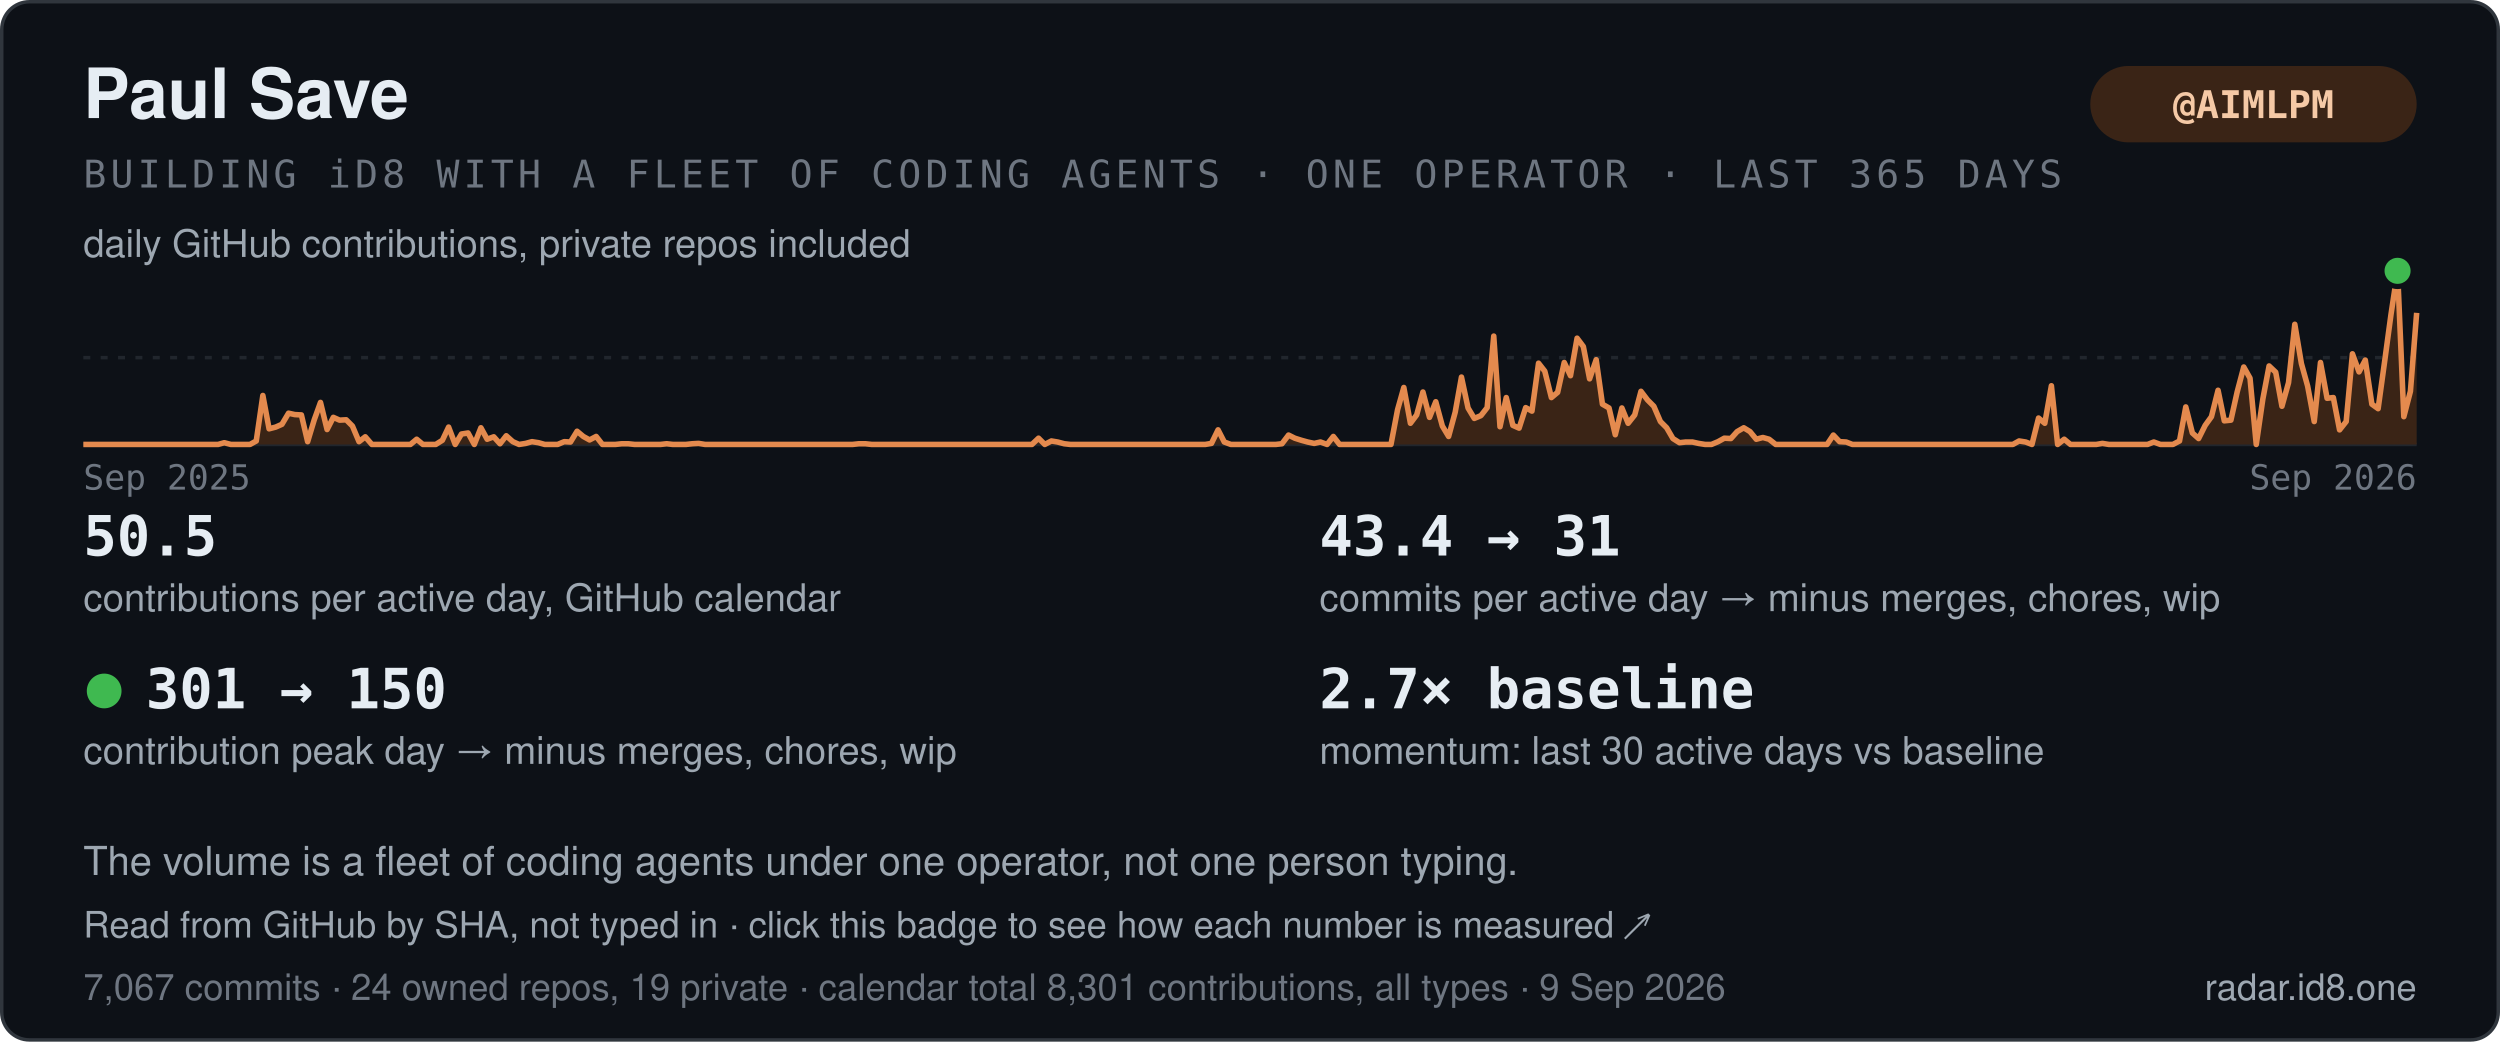
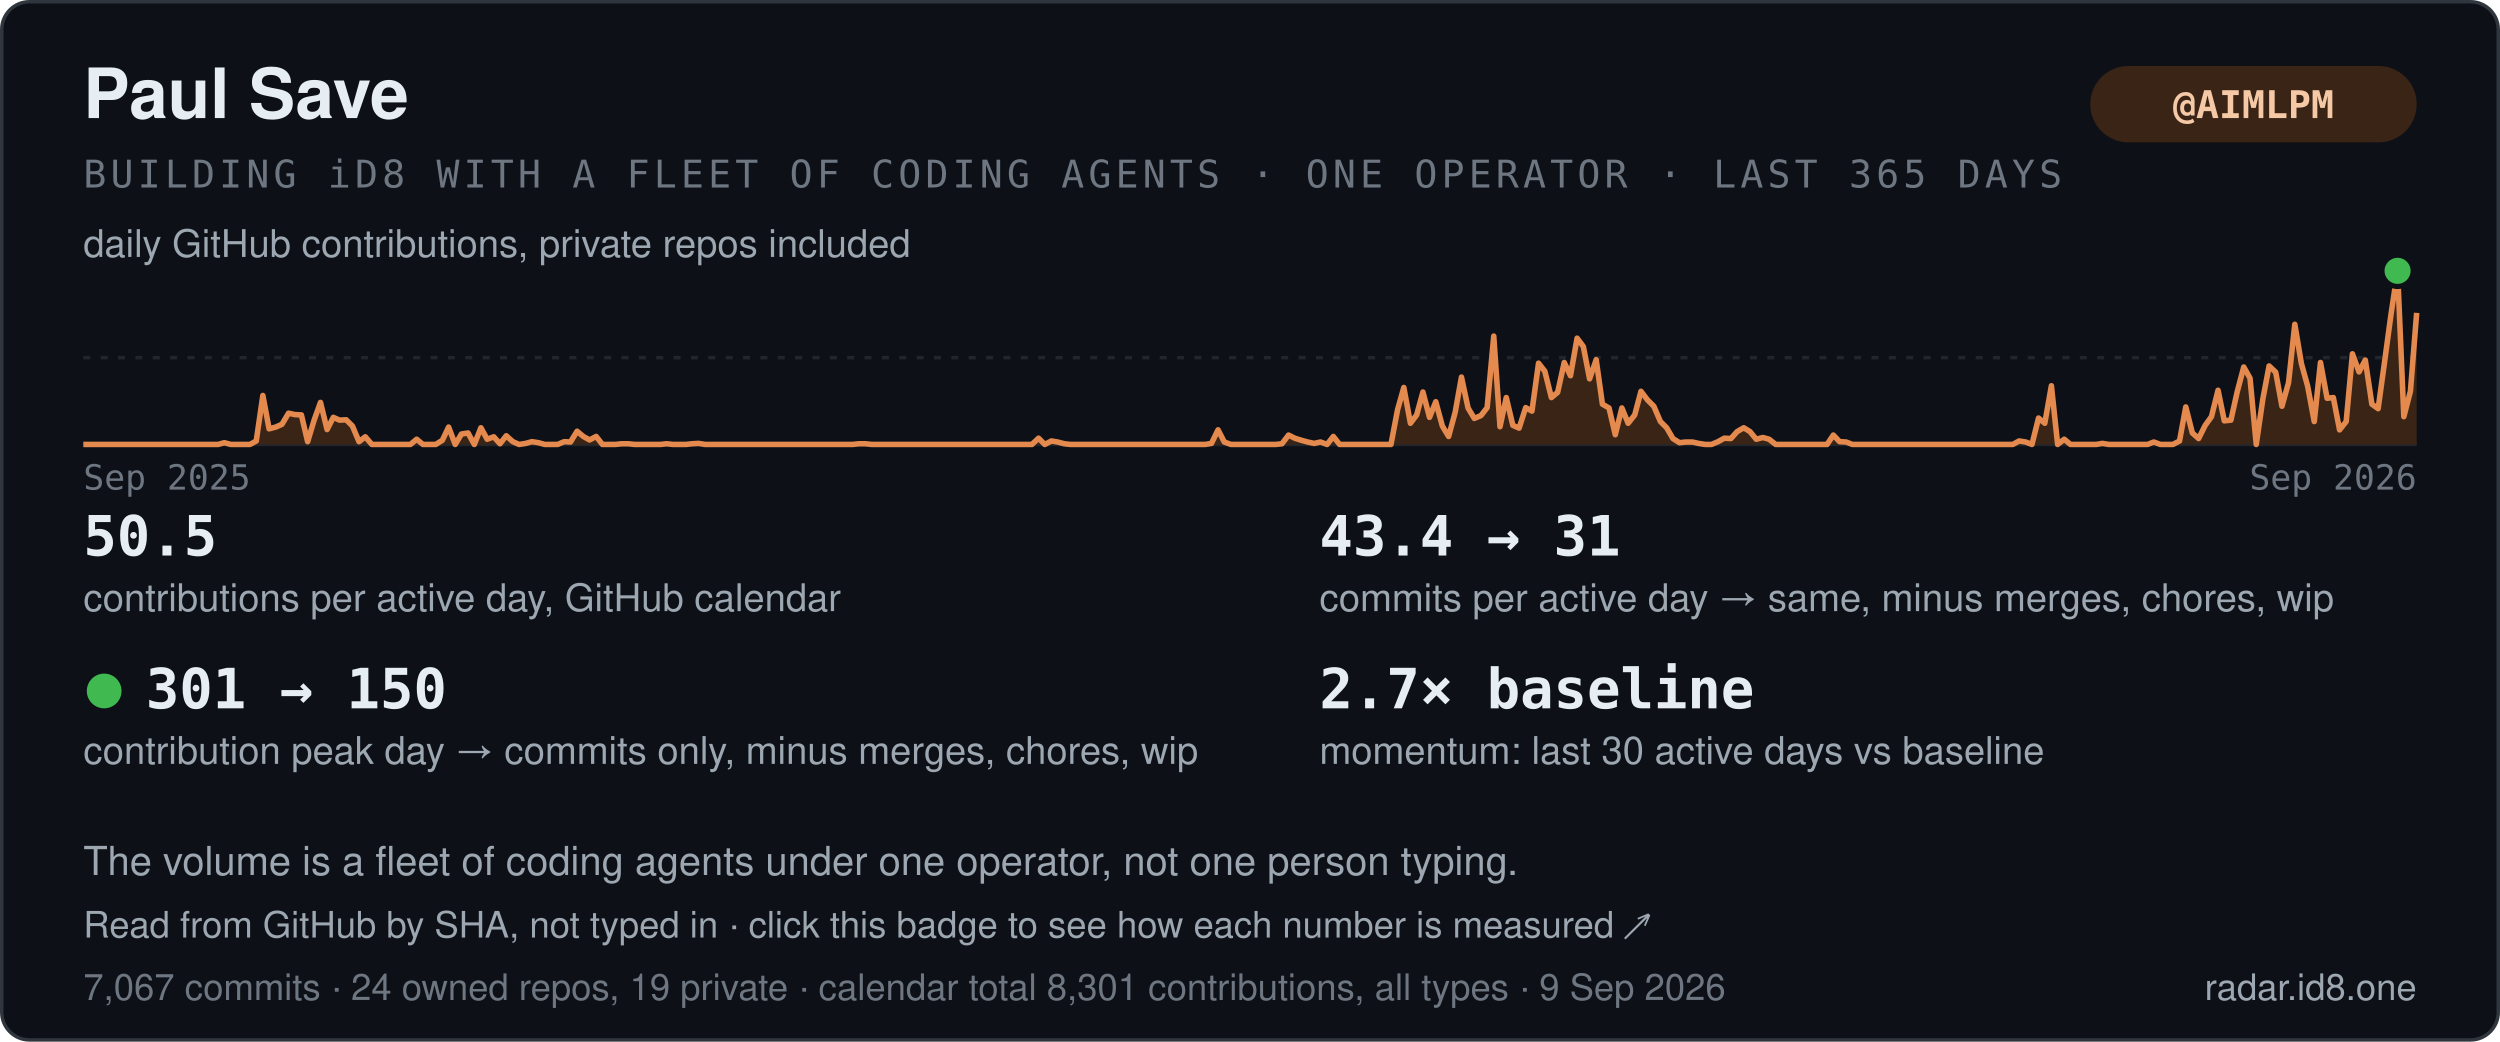
<svg xmlns="http://www.w3.org/2000/svg" width="720" height="300" viewBox="0 0 720 300" role="img" aria-label="Paul Save: Unlock Radar badge">
  <rect x="0.5" y="0.5" width="719" height="299" rx="8" fill="#0D1117" stroke="#30363D" />
  <text x="24" y="34" font-family="-apple-system, BlinkMacSystemFont, 'Segoe UI', Helvetica, Arial, sans-serif" font-size="20" font-weight="700" fill="#E6EDF3">Paul Save</text>
  <text x="24" y="54" font-family="ui-monospace, SFMono-Regular, Menlo, Consolas, monospace" font-size="11" letter-spacing="1.2" fill="#6E7681">BUILDING iD8 WITH A FLEET OF CODING AGENTS · ONE OPERATOR · LAST 365 DAYS</text>
  <rect x="602" y="19" width="94" height="22" rx="11" fill="#3A2416" />
  <text x="649" y="34" text-anchor="middle" font-family="ui-monospace, SFMono-Regular, Menlo, Consolas, monospace" font-size="11" font-weight="600" fill="#F5C9A6">@AIMLPM</text>
  <line x1="24" x2="696" y1="128" y2="128" stroke="#21262D" />
  <line x1="24" x2="696" y1="103.0" y2="103.0" stroke="#21262D" stroke-dasharray="2 3" />
  <path d="M24.0,128.0 L25.8,128.0 L27.7,128.0 L29.5,128.0 L31.4,128.0 L33.2,128.0 L35.1,128.0 L36.9,128.0 L38.8,128.0 L40.6,128.0 L42.5,128.0 L44.3,128.0 L46.2,128.0 L48.0,128.0 L49.8,128.0 L51.7,128.0 L53.5,128.0 L55.4,128.0 L57.2,128.0 L59.1,128.0 L60.9,128.0 L62.8,128.0 L64.6,127.5 L66.5,128.0 L68.3,128.0 L70.2,128.0 L72.0,128.0 L73.8,127.0 L75.7,113.9 L77.5,123.5 L79.4,123.0 L81.2,122.2 L83.1,119.0 L84.9,119.4 L86.8,119.5 L88.6,127.2 L90.5,120.9 L92.3,115.9 L94.2,123.7 L96.0,120.2 L97.8,121.0 L99.7,120.9 L101.5,122.7 L103.4,127.2 L105.2,125.8 L107.1,128.0 L108.9,128.0 L110.8,128.0 L112.6,128.0 L114.5,128.0 L116.3,128.0 L118.2,128.0 L120.0,126.5 L121.8,128.0 L123.7,128.0 L125.5,128.0 L127.4,126.8 L129.2,123.0 L131.1,128.0 L132.9,125.0 L134.8,124.7 L136.6,128.0 L138.5,123.2 L140.3,126.5 L142.2,125.8 L144.0,127.8 L145.8,125.5 L147.7,127.2 L149.5,128.0 L151.4,127.7 L153.2,127.2 L155.1,127.5 L156.9,128.0 L158.8,128.0 L160.6,128.0 L162.5,127.2 L164.3,127.3 L166.2,124.2 L168.0,125.7 L169.8,126.7 L171.7,125.7 L173.5,128.0 L175.4,128.0 L177.2,128.0 L179.1,127.8 L180.9,127.8 L182.8,128.0 L184.6,128.0 L186.5,128.0 L188.3,128.0 L190.2,128.0 L192.0,127.8 L193.8,128.0 L195.7,128.0 L197.5,128.0 L199.4,127.8 L201.2,127.7 L203.1,128.0 L204.9,128.0 L206.8,128.0 L208.6,128.0 L210.5,128.0 L212.3,128.0 L214.2,128.0 L216.0,128.0 L217.8,128.0 L219.7,128.0 L221.5,128.0 L223.4,128.0 L225.2,128.0 L227.1,128.0 L228.9,128.0 L230.8,128.0 L232.6,128.0 L234.5,128.0 L236.3,128.0 L238.2,128.0 L240.0,128.0 L241.8,128.0 L243.7,128.0 L245.5,128.0 L247.4,127.8 L249.2,127.8 L251.1,128.0 L252.9,128.0 L254.8,128.0 L256.6,128.0 L258.5,128.0 L260.3,128.0 L262.2,128.0 L264.0,128.0 L265.8,128.0 L267.7,128.0 L269.5,128.0 L271.4,128.0 L273.2,128.0 L275.1,128.0 L276.9,128.0 L278.8,128.0 L280.6,128.0 L282.5,128.0 L284.3,128.0 L286.2,128.0 L288.0,128.0 L289.8,128.0 L291.7,128.0 L293.5,128.0 L295.4,128.0 L297.2,128.0 L299.1,126.2 L300.9,128.0 L302.8,127.0 L304.6,127.3 L306.5,127.8 L308.3,128.0 L310.2,128.0 L312.0,128.0 L313.8,128.0 L315.7,128.0 L317.5,128.0 L319.4,128.0 L321.2,128.0 L323.1,128.0 L324.9,128.0 L326.8,128.0 L328.6,128.0 L330.5,128.0 L332.3,128.0 L334.2,128.0 L336.0,128.0 L337.8,128.0 L339.7,128.0 L341.5,128.0 L343.4,128.0 L345.2,128.0 L347.1,128.0 L348.9,127.7 L350.8,123.8 L352.6,127.3 L354.5,128.0 L356.3,128.0 L358.2,128.0 L360.0,128.0 L361.8,128.0 L363.7,128.0 L365.5,128.0 L367.4,128.0 L369.2,127.8 L371.1,125.3 L372.9,126.2 L374.8,126.8 L376.6,127.3 L378.5,127.7 L380.3,127.3 L382.2,128.0 L384.0,125.7 L385.8,128.0 L387.7,128.0 L389.5,128.0 L391.4,128.0 L393.2,128.0 L395.1,128.0 L396.9,128.0 L398.8,128.0 L400.6,128.0 L402.5,118.0 L404.3,111.6 L406.2,121.9 L408.0,119.5 L409.8,112.9 L411.7,120.2 L413.5,115.7 L415.4,122.7 L417.2,125.7 L419.1,118.7 L420.9,108.6 L422.8,117.5 L424.6,120.5 L426.5,119.7 L428.3,117.4 L430.2,96.8 L432.0,122.9 L433.8,114.5 L435.7,122.5 L437.5,123.3 L439.4,117.4 L441.2,118.4 L443.1,104.6 L444.9,106.9 L446.8,114.5 L448.6,113.0 L450.5,104.4 L452.3,108.2 L454.2,97.4 L456.0,99.8 L457.8,109.1 L459.7,103.6 L461.5,116.4 L463.4,117.5 L465.2,125.2 L467.1,117.5 L468.9,121.9 L470.8,119.5 L472.6,112.7 L474.5,115.2 L476.3,117.0 L478.2,121.4 L480.0,123.2 L481.8,126.3 L483.7,127.5 L485.5,127.3 L487.4,127.3 L489.2,127.7 L491.1,128.0 L492.9,128.0 L494.8,127.2 L496.6,126.2 L498.5,126.3 L500.3,124.3 L502.2,123.2 L504.0,124.3 L505.8,126.5 L507.7,126.0 L509.5,126.5 L511.4,128.0 L513.2,128.0 L515.1,128.0 L516.9,128.0 L518.8,128.0 L520.6,128.0 L522.5,128.0 L524.3,128.0 L526.2,128.0 L528.0,125.3 L529.8,127.2 L531.7,127.3 L533.5,128.0 L535.4,128.0 L537.2,128.0 L539.1,128.0 L540.9,128.0 L542.8,128.0 L544.6,128.0 L546.5,128.0 L548.3,128.0 L550.2,128.0 L552.0,128.0 L553.8,128.0 L555.7,128.0 L557.5,128.0 L559.4,128.0 L561.2,128.0 L563.1,128.0 L564.9,128.0 L566.8,128.0 L568.6,128.0 L570.5,128.0 L572.3,128.0 L574.2,128.0 L576.0,128.0 L577.8,128.0 L579.7,128.0 L581.5,127.0 L583.4,127.3 L585.2,128.0 L587.1,120.4 L588.9,121.9 L590.8,111.1 L592.6,128.0 L594.5,126.5 L596.3,128.0 L598.2,128.0 L600.0,128.0 L601.8,128.0 L603.7,128.0 L605.5,127.7 L607.4,128.0 L609.2,128.0 L611.1,128.0 L612.9,128.0 L614.8,128.0 L616.6,128.0 L618.5,128.0 L620.3,127.3 L622.2,128.0 L624.0,128.0 L625.8,128.0 L627.7,127.0 L629.5,117.2 L631.4,124.7 L633.2,126.3 L635.1,122.5 L636.9,120.0 L638.8,112.4 L640.6,121.2 L642.5,121.0 L644.3,112.9 L646.2,105.7 L648.0,108.9 L649.8,128.0 L651.7,114.9 L653.5,105.4 L655.4,107.2 L657.2,117.0 L659.1,110.2 L660.9,93.4 L662.8,104.7 L664.6,111.2 L666.5,121.4 L668.3,104.4 L670.2,114.7 L672.0,114.5 L673.8,123.8 L675.7,121.4 L677.5,101.9 L679.4,107.1 L681.2,103.7 L683.1,116.4 L684.9,117.7 L686.8,103.9 L688.6,90.6 L690.5,78.0 L692.3,120.0 L694.2,112.7 L696.0,90.1 L696.0,128 L24,128 Z" fill="#3A2416" />
  <path d="M24.0,128.0 L25.8,128.0 L27.7,128.0 L29.5,128.0 L31.4,128.0 L33.2,128.0 L35.1,128.0 L36.9,128.0 L38.8,128.0 L40.6,128.0 L42.5,128.0 L44.3,128.0 L46.2,128.0 L48.0,128.0 L49.8,128.0 L51.7,128.0 L53.5,128.0 L55.4,128.0 L57.2,128.0 L59.1,128.0 L60.9,128.0 L62.8,128.0 L64.6,127.5 L66.5,128.0 L68.3,128.0 L70.2,128.0 L72.0,128.0 L73.8,127.0 L75.7,113.9 L77.5,123.5 L79.4,123.0 L81.2,122.2 L83.1,119.0 L84.9,119.4 L86.8,119.5 L88.6,127.2 L90.5,120.9 L92.3,115.9 L94.2,123.7 L96.0,120.2 L97.8,121.0 L99.7,120.9 L101.5,122.7 L103.4,127.2 L105.2,125.8 L107.1,128.0 L108.9,128.0 L110.8,128.0 L112.6,128.0 L114.5,128.0 L116.3,128.0 L118.2,128.0 L120.0,126.5 L121.8,128.0 L123.7,128.0 L125.5,128.0 L127.4,126.8 L129.2,123.0 L131.1,128.0 L132.9,125.0 L134.8,124.7 L136.6,128.0 L138.5,123.2 L140.3,126.5 L142.2,125.8 L144.0,127.8 L145.8,125.5 L147.7,127.2 L149.5,128.0 L151.4,127.7 L153.2,127.2 L155.1,127.5 L156.9,128.0 L158.8,128.0 L160.6,128.0 L162.5,127.2 L164.3,127.3 L166.2,124.2 L168.0,125.7 L169.8,126.7 L171.7,125.7 L173.5,128.0 L175.4,128.0 L177.2,128.0 L179.1,127.8 L180.9,127.8 L182.8,128.0 L184.6,128.0 L186.5,128.0 L188.3,128.0 L190.2,128.0 L192.0,127.8 L193.8,128.0 L195.7,128.0 L197.5,128.0 L199.4,127.8 L201.2,127.7 L203.1,128.0 L204.9,128.0 L206.8,128.0 L208.6,128.0 L210.5,128.0 L212.3,128.0 L214.2,128.0 L216.0,128.0 L217.8,128.0 L219.7,128.0 L221.5,128.0 L223.4,128.0 L225.2,128.0 L227.1,128.0 L228.9,128.0 L230.8,128.0 L232.6,128.0 L234.5,128.0 L236.3,128.0 L238.2,128.0 L240.0,128.0 L241.8,128.0 L243.7,128.0 L245.5,128.0 L247.4,127.8 L249.2,127.8 L251.1,128.0 L252.9,128.0 L254.8,128.0 L256.6,128.0 L258.5,128.0 L260.3,128.0 L262.2,128.0 L264.0,128.0 L265.8,128.0 L267.7,128.0 L269.5,128.0 L271.4,128.0 L273.2,128.0 L275.1,128.0 L276.9,128.0 L278.8,128.0 L280.6,128.0 L282.5,128.0 L284.3,128.0 L286.2,128.0 L288.0,128.0 L289.8,128.0 L291.7,128.0 L293.5,128.0 L295.4,128.0 L297.2,128.0 L299.1,126.2 L300.9,128.0 L302.8,127.0 L304.6,127.3 L306.5,127.8 L308.3,128.0 L310.2,128.0 L312.0,128.0 L313.8,128.0 L315.7,128.0 L317.5,128.0 L319.4,128.0 L321.2,128.0 L323.1,128.0 L324.9,128.0 L326.8,128.0 L328.6,128.0 L330.5,128.0 L332.3,128.0 L334.2,128.0 L336.0,128.0 L337.8,128.0 L339.7,128.0 L341.5,128.0 L343.4,128.0 L345.2,128.0 L347.1,128.0 L348.9,127.7 L350.8,123.8 L352.6,127.3 L354.5,128.0 L356.3,128.0 L358.2,128.0 L360.0,128.0 L361.8,128.0 L363.7,128.0 L365.5,128.0 L367.4,128.0 L369.2,127.8 L371.1,125.3 L372.9,126.2 L374.8,126.8 L376.6,127.3 L378.5,127.7 L380.3,127.3 L382.2,128.0 L384.0,125.7 L385.8,128.0 L387.7,128.0 L389.5,128.0 L391.4,128.0 L393.2,128.0 L395.1,128.0 L396.9,128.0 L398.8,128.0 L400.6,128.0 L402.5,118.0 L404.3,111.6 L406.2,121.9 L408.0,119.5 L409.8,112.9 L411.7,120.2 L413.5,115.7 L415.4,122.7 L417.2,125.7 L419.1,118.7 L420.9,108.6 L422.8,117.5 L424.6,120.5 L426.5,119.7 L428.3,117.4 L430.2,96.8 L432.0,122.9 L433.8,114.5 L435.7,122.5 L437.5,123.3 L439.4,117.4 L441.2,118.4 L443.1,104.6 L444.9,106.9 L446.8,114.5 L448.6,113.0 L450.5,104.4 L452.3,108.2 L454.2,97.4 L456.0,99.8 L457.8,109.1 L459.7,103.6 L461.5,116.4 L463.4,117.5 L465.2,125.2 L467.1,117.5 L468.9,121.9 L470.8,119.5 L472.6,112.7 L474.5,115.2 L476.3,117.0 L478.2,121.4 L480.0,123.2 L481.8,126.3 L483.7,127.5 L485.5,127.3 L487.4,127.3 L489.2,127.7 L491.1,128.0 L492.9,128.0 L494.8,127.2 L496.6,126.2 L498.5,126.3 L500.3,124.3 L502.2,123.2 L504.0,124.3 L505.8,126.5 L507.7,126.0 L509.5,126.5 L511.4,128.0 L513.2,128.0 L515.1,128.0 L516.9,128.0 L518.8,128.0 L520.6,128.0 L522.5,128.0 L524.3,128.0 L526.2,128.0 L528.0,125.3 L529.8,127.2 L531.7,127.3 L533.5,128.0 L535.4,128.0 L537.2,128.0 L539.1,128.0 L540.9,128.0 L542.8,128.0 L544.6,128.0 L546.5,128.0 L548.3,128.0 L550.2,128.0 L552.0,128.0 L553.8,128.0 L555.7,128.0 L557.5,128.0 L559.4,128.0 L561.2,128.0 L563.1,128.0 L564.9,128.0 L566.8,128.0 L568.6,128.0 L570.5,128.0 L572.3,128.0 L574.2,128.0 L576.0,128.0 L577.8,128.0 L579.7,128.0 L581.5,127.0 L583.4,127.3 L585.2,128.0 L587.1,120.4 L588.9,121.9 L590.8,111.1 L592.6,128.0 L594.5,126.5 L596.3,128.0 L598.2,128.0 L600.0,128.0 L601.8,128.0 L603.7,128.0 L605.5,127.7 L607.4,128.0 L609.2,128.0 L611.1,128.0 L612.9,128.0 L614.8,128.0 L616.6,128.0 L618.5,128.0 L620.3,127.3 L622.2,128.0 L624.0,128.0 L625.8,128.0 L627.7,127.0 L629.5,117.2 L631.4,124.7 L633.2,126.3 L635.1,122.5 L636.9,120.0 L638.8,112.4 L640.6,121.2 L642.5,121.0 L644.3,112.9 L646.2,105.7 L648.0,108.9 L649.8,128.0 L651.7,114.9 L653.5,105.4 L655.4,107.2 L657.2,117.0 L659.1,110.2 L660.9,93.4 L662.8,104.7 L664.6,111.2 L666.5,121.4 L668.3,104.4 L670.2,114.7 L672.0,114.5 L673.8,123.8 L675.7,121.4 L677.5,101.9 L679.4,107.1 L681.2,103.7 L683.1,116.4 L684.9,117.7 L686.8,103.9 L688.6,90.6 L690.5,78.0 L692.3,120.0 L694.2,112.7 L696.0,90.1" fill="none" stroke="#E48A4E" stroke-width="1.6" stroke-linejoin="round" />
  <circle cx="690.5" cy="78.0" r="4.5" fill="#3FB950" stroke="#0D1117" stroke-width="1.5" />
  <text x="24" y="141" font-family="ui-monospace, SFMono-Regular, Menlo, Consolas, monospace" font-size="10" fill="#6E7681">Sep 2025</text>
  <text x="696" y="141" text-anchor="end" font-family="ui-monospace, SFMono-Regular, Menlo, Consolas, monospace" font-size="10" fill="#6E7681">Sep 2026</text>
  <text x="24" y="74" font-family="-apple-system, BlinkMacSystemFont, 'Segoe UI', Helvetica, Arial, sans-serif" font-size="11" fill="#9DA7B1">daily GitHub contributions, private repos included</text>
  <text x="24" y="160" font-family="ui-monospace, SFMono-Regular, Menlo, Consolas, monospace" font-size="16" font-weight="600" fill="#E6EDF3">50.5</text>
  <text x="24" y="176" font-family="-apple-system, BlinkMacSystemFont, 'Segoe UI', Helvetica, Arial, sans-serif" font-size="11" fill="#9DA7B1">contributions per active day, GitHub calendar</text>
  <text x="380" y="160" font-family="ui-monospace, SFMono-Regular, Menlo, Consolas, monospace" font-size="16" font-weight="600" fill="#E6EDF3">43.4 → 31</text>
-   <text x="380" y="176" font-family="-apple-system, BlinkMacSystemFont, 'Segoe UI', Helvetica, Arial, sans-serif" font-size="11" fill="#9DA7B1">commits per active day → minus merges, chores, wip</text>
+   <text x="380" y="176" font-family="-apple-system, BlinkMacSystemFont, 'Segoe UI', Helvetica, Arial, sans-serif" font-size="11" fill="#9DA7B1">commits per active day → same, minus merges, chores, wip</text>
  <circle cx="30" cy="199" r="5" fill="#3FB950" />
  <text x="42" y="204" font-family="ui-monospace, SFMono-Regular, Menlo, Consolas, monospace" font-size="16" font-weight="600" fill="#E6EDF3">301 → 150</text>
-   <text x="24" y="220" font-family="-apple-system, BlinkMacSystemFont, 'Segoe UI', Helvetica, Arial, sans-serif" font-size="11" fill="#9DA7B1">contribution peak day → minus merges, chores, wip</text>
+   <text x="24" y="220" font-family="-apple-system, BlinkMacSystemFont, 'Segoe UI', Helvetica, Arial, sans-serif" font-size="11" fill="#9DA7B1">contribution peak day → commits only, minus merges, chores, wip</text>
  <text x="380" y="204" font-family="ui-monospace, SFMono-Regular, Menlo, Consolas, monospace" font-size="16" font-weight="600" fill="#E6EDF3">2.7× baseline</text>
  <text x="380" y="220" font-family="-apple-system, BlinkMacSystemFont, 'Segoe UI', Helvetica, Arial, sans-serif" font-size="11" fill="#9DA7B1">momentum: last 30 active days vs baseline</text>
  <text x="24" y="252" font-family="-apple-system, BlinkMacSystemFont, 'Segoe UI', Helvetica, Arial, sans-serif" font-size="11.5" fill="#9DA7B1">The volume is a fleet of coding agents under one operator, not one person typing.</text>
  <text x="24" y="270" font-family="-apple-system, BlinkMacSystemFont, 'Segoe UI', Helvetica, Arial, sans-serif" font-size="10.5" fill="#9DA7B1">Read from GitHub by SHA, not typed in · click this badge to see how each number is measured ↗</text>
  <text x="24" y="288" font-family="-apple-system, BlinkMacSystemFont, 'Segoe UI', Helvetica, Arial, sans-serif" font-size="10.5" fill="#6E7681">7,067 commits · 24 owned repos, 19 private · calendar total 8,301 contributions, all types · 9 Sep 2026</text>
  <text x="696" y="288" text-anchor="end" font-family="-apple-system, BlinkMacSystemFont, 'Segoe UI', Helvetica, Arial, sans-serif" font-size="10.5" fill="#9DA7B1">radar.id8.one</text>
</svg>
